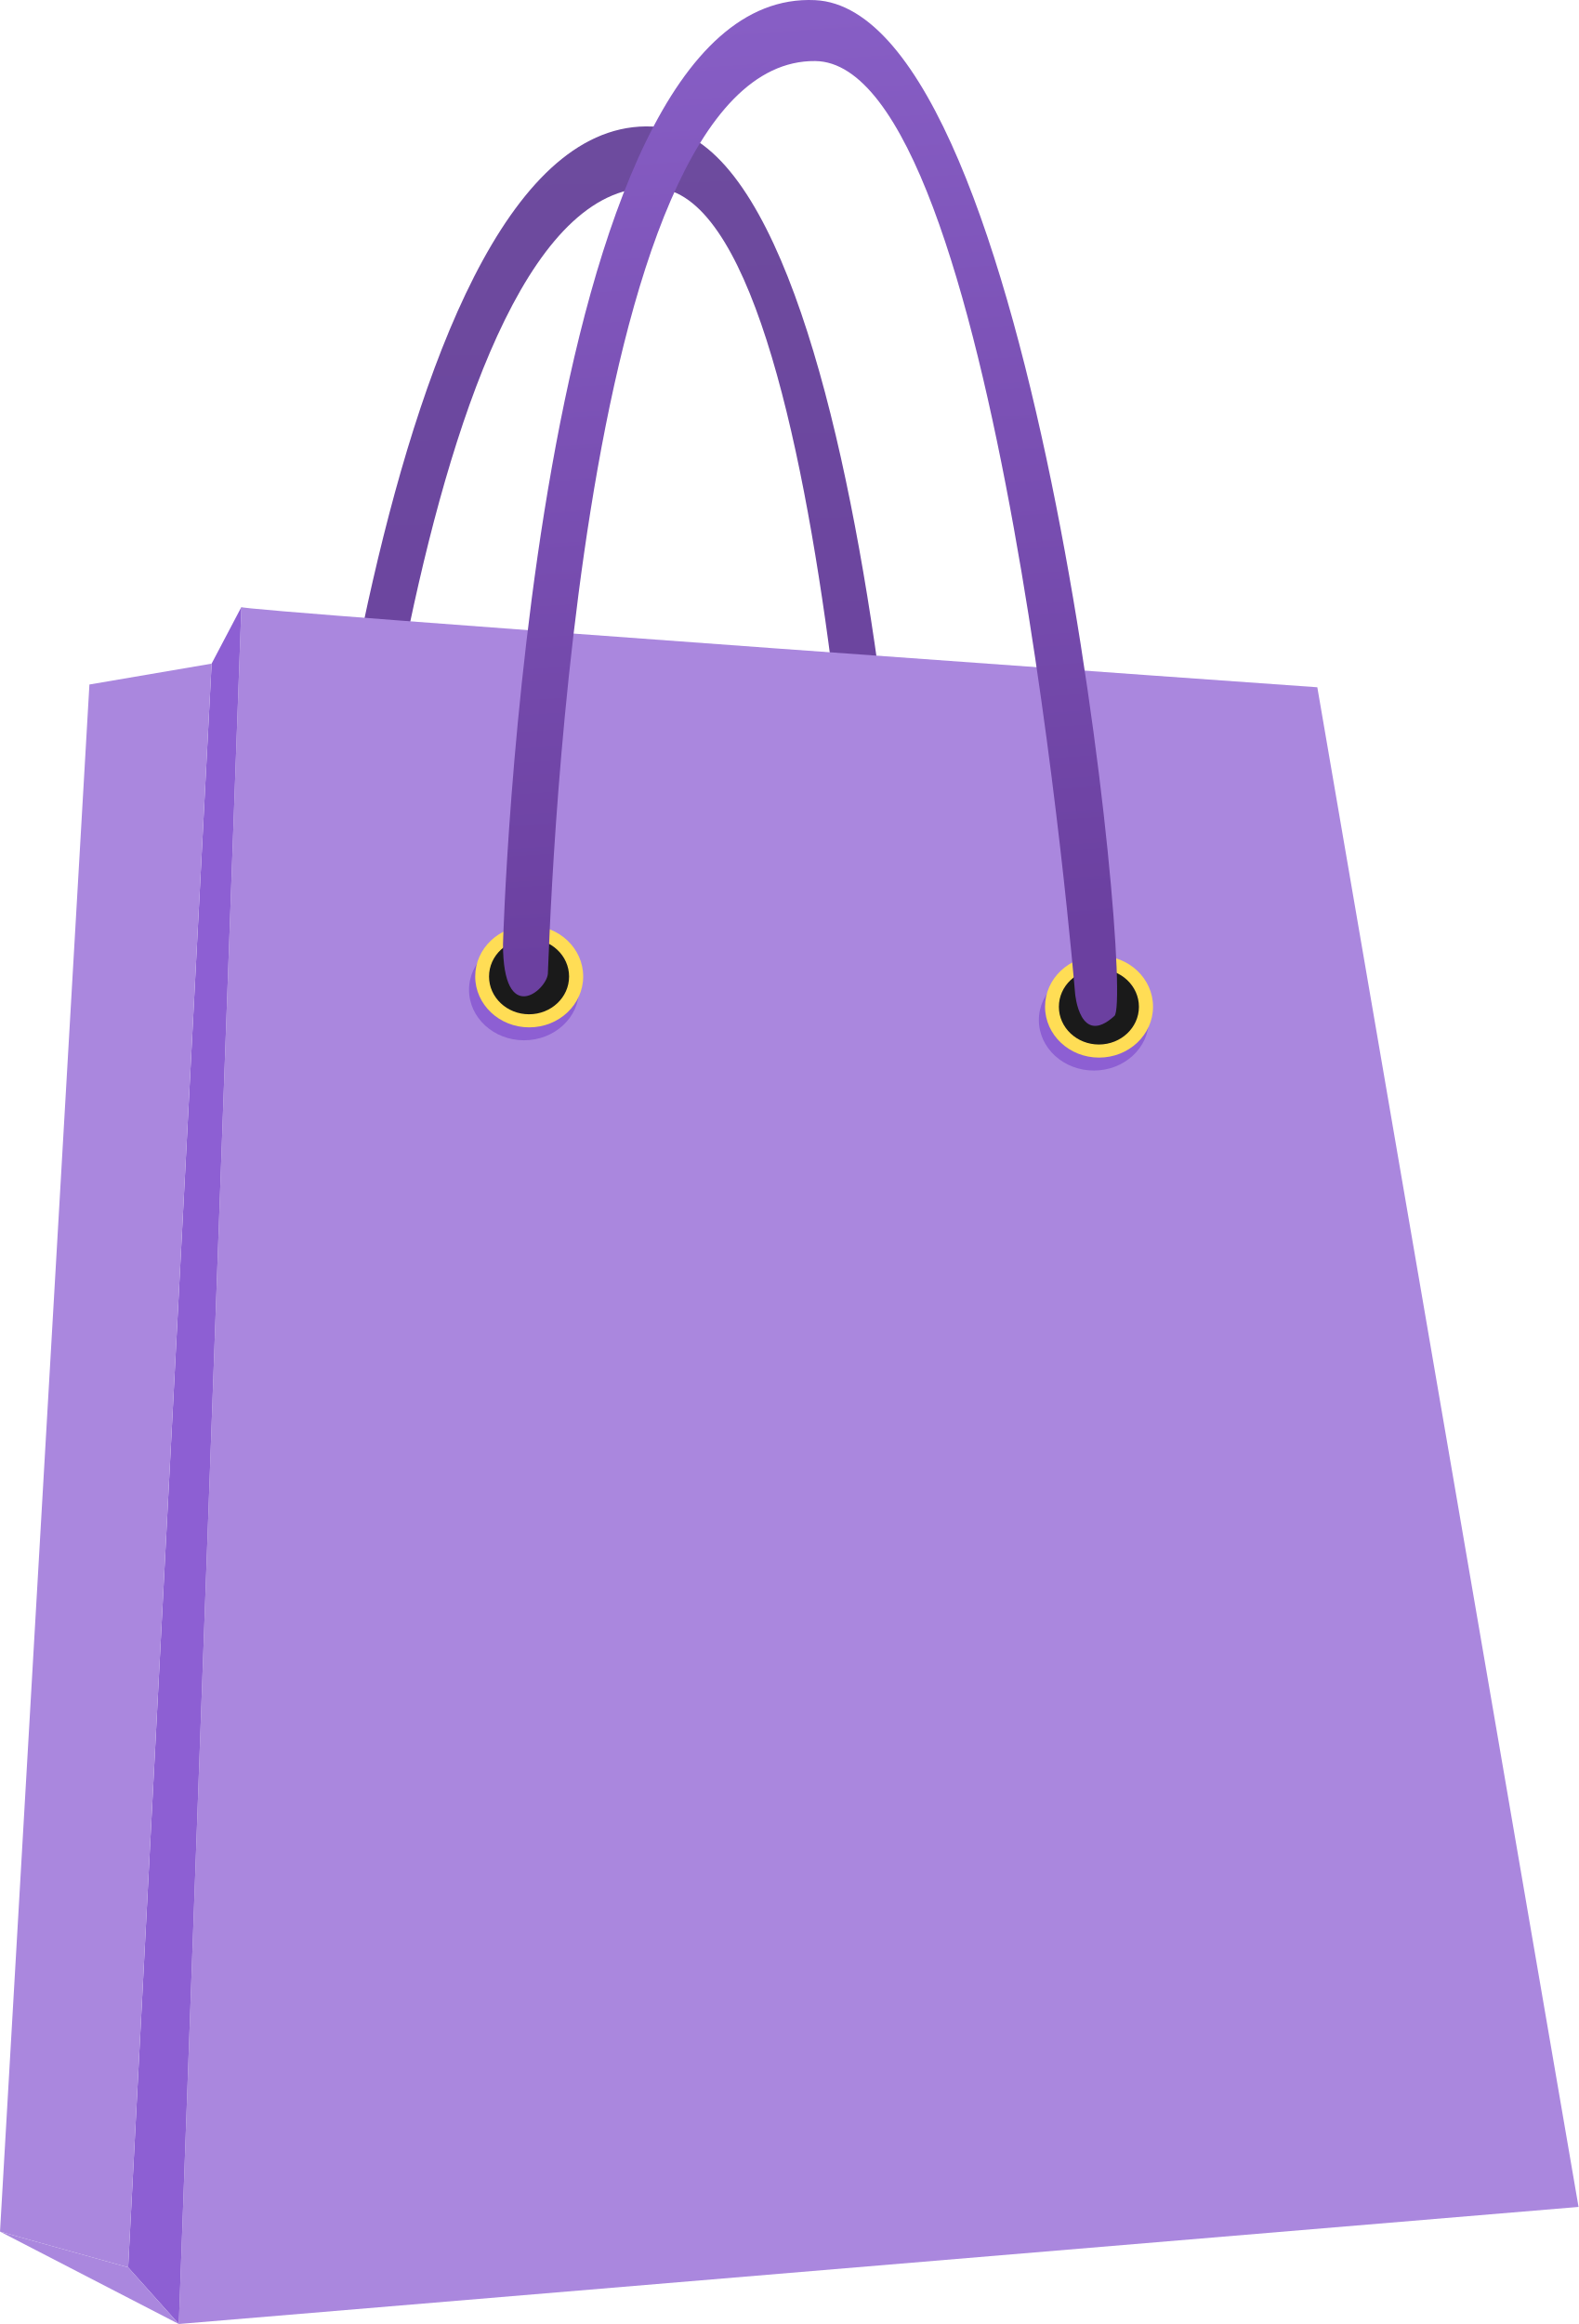
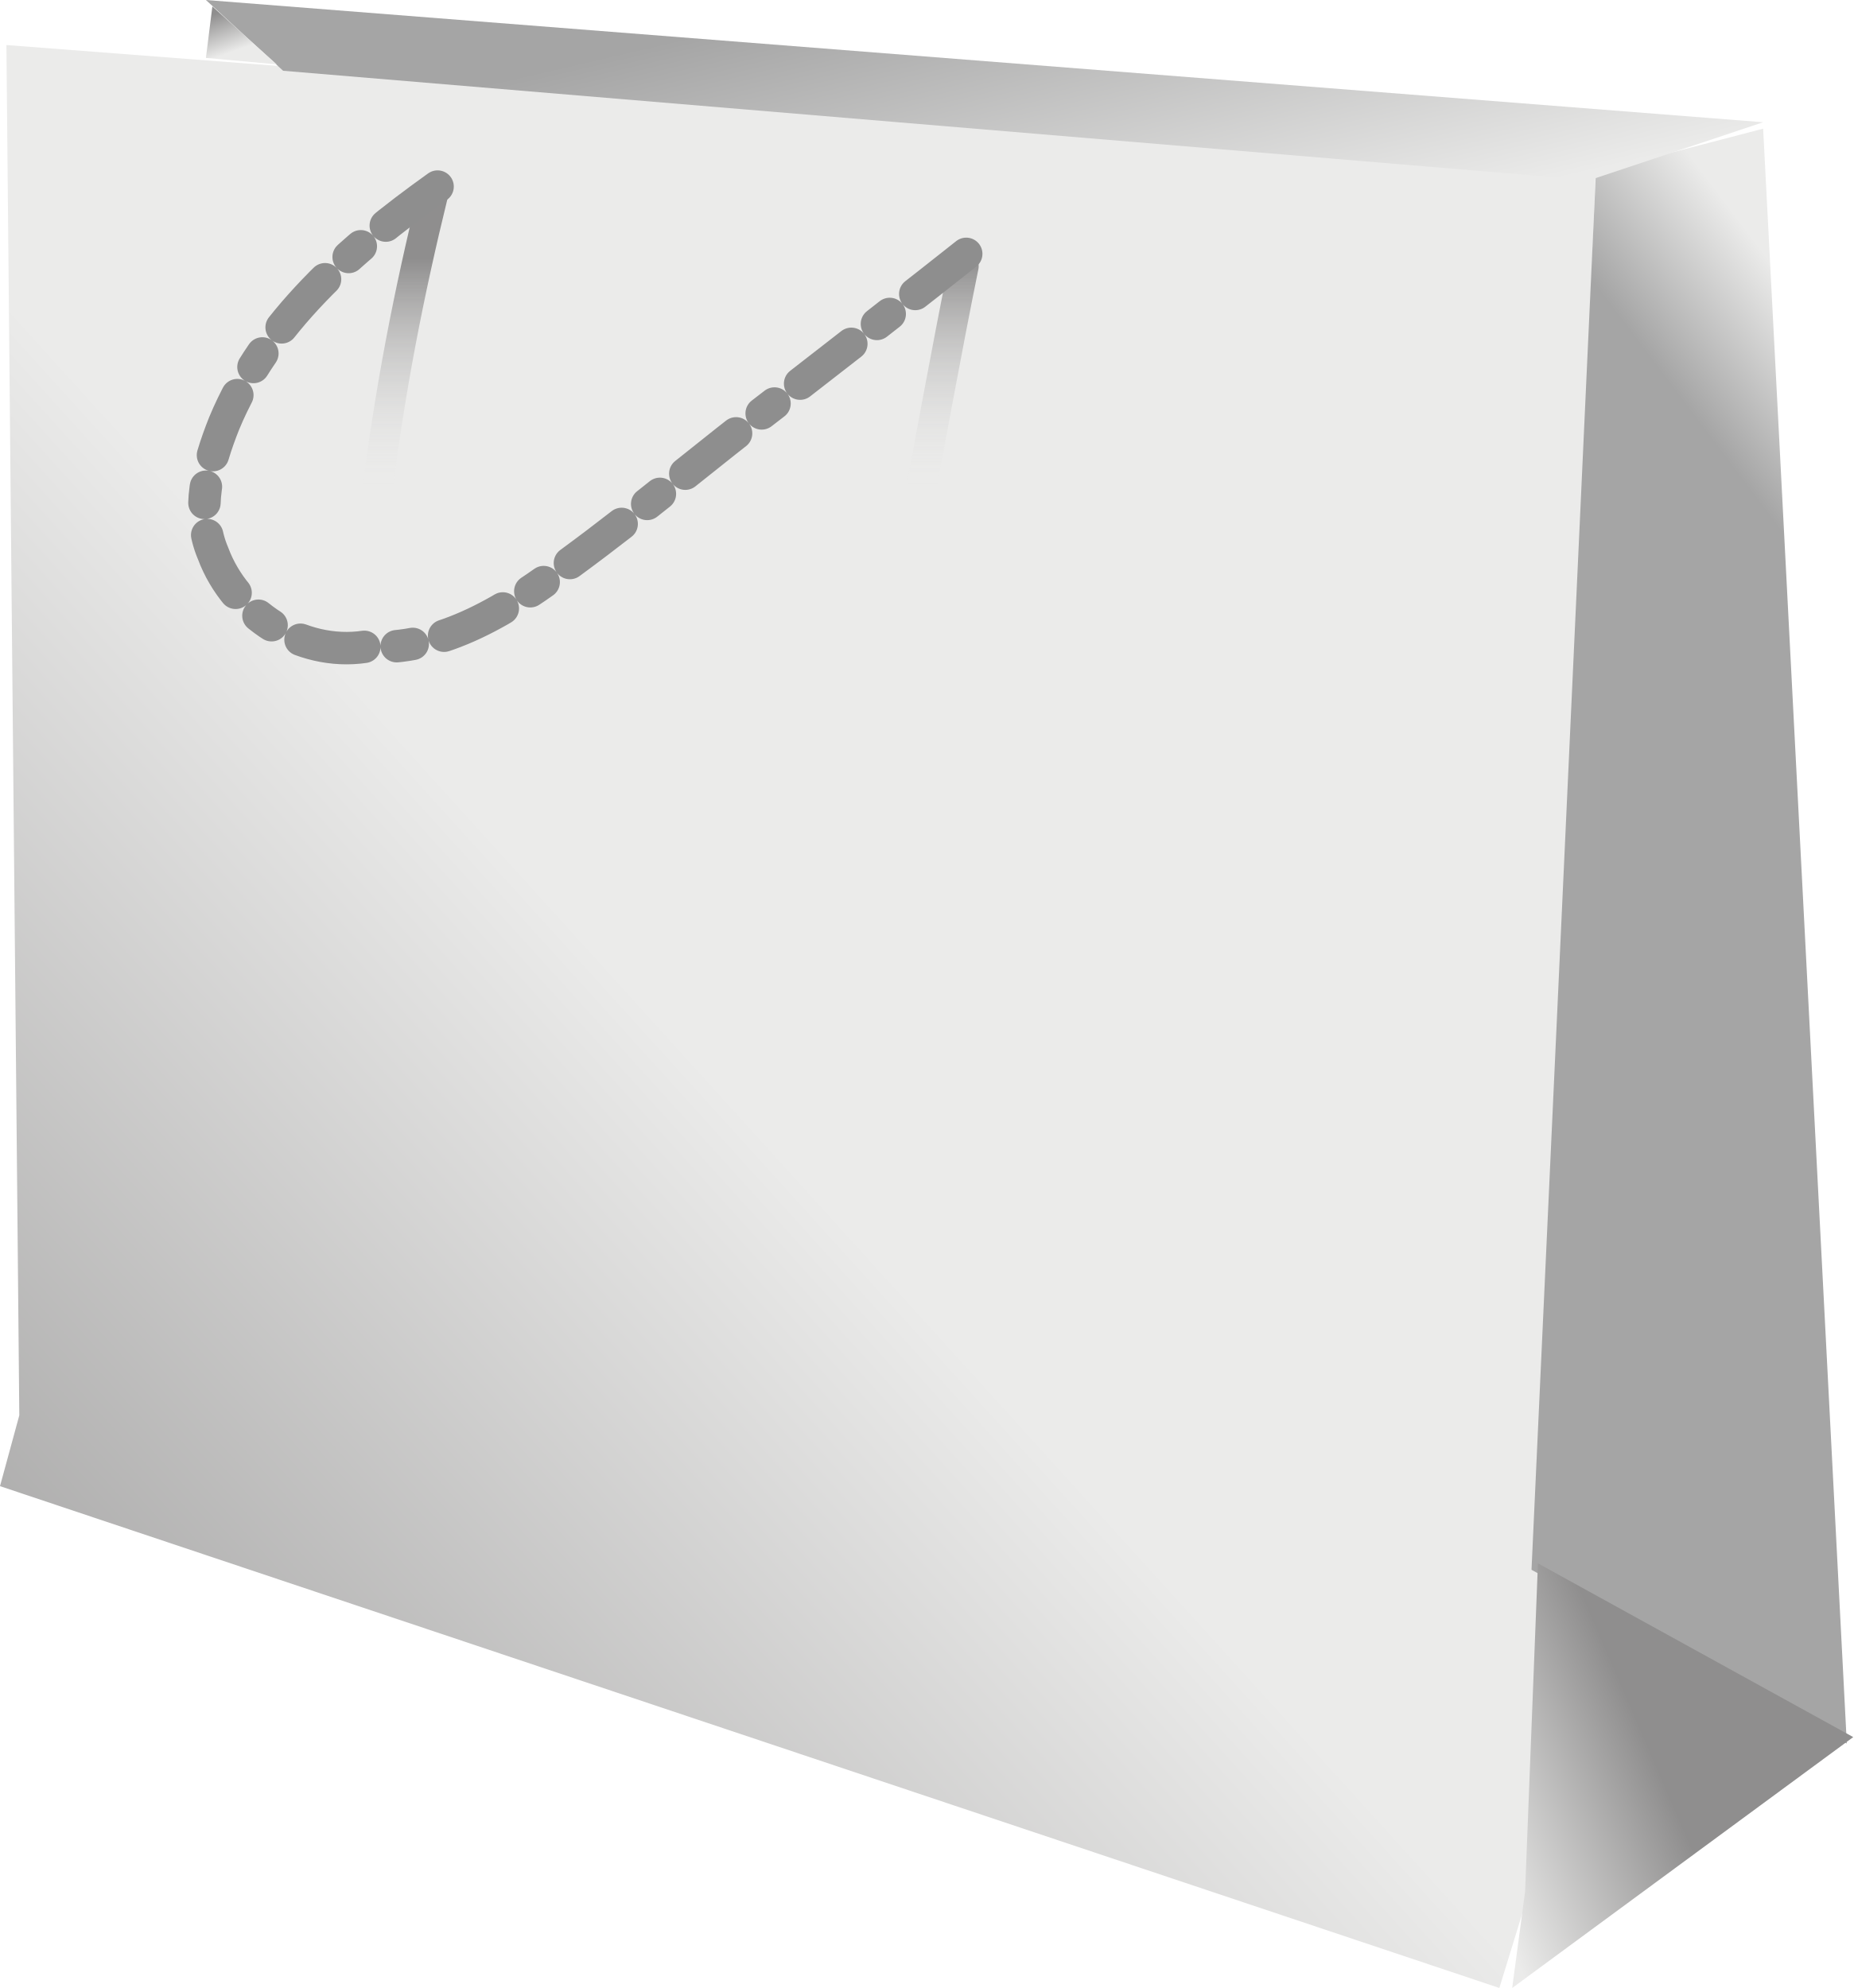
- <svg xmlns="http://www.w3.org/2000/svg" xmlns:xlink="http://www.w3.org/1999/xlink" width="100.104mm" height="147.341mm" viewBox="0 0 100.104 147.341" version="1.1" id="svg8">
-   <defs id="defs2">
-     <linearGradient id="linearGradient4767">
-       <stop id="stop4763" offset="0" style="stop-color:#6d4b9e;stop-opacity:1" />
-       <stop id="stop4765" offset="1" style="stop-color:#6b40a0;stop-opacity:1" />
+ <svg xmlns="http://www.w3.org/2000/svg" id="svg1703" viewBox="0 0 285.71 306.55" version="1.1">
+   <defs id="defs1705">
+     <linearGradient id="linearGradient2385" y2="27.58" gradientUnits="userSpaceOnUse" y1="43.911" gradientTransform="matrix(.44183 0 0 2.2633 -47.619 -38.69)" x2="697.18" x1="692.95">
+       <stop id="stop2387" style="stop-color:#a5a5a5" offset="0" />
+       <stop id="stop2388" style="stop-color:#ebebea" offset="1" />
    </linearGradient>
-     <linearGradient id="linearGradient4735">
-       <stop style="stop-color:#875ec5;stop-opacity:1" offset="0" id="stop4731" />
-       <stop style="stop-color:#6b40a0;stop-opacity:1" offset="1" id="stop4733" />
+     <linearGradient id="linearGradient2389" y2="284.16" gradientUnits="userSpaceOnUse" y1="268.11" gradientTransform="matrix(.8961 0 0 1.1159 -47.619 -38.69)" x2="302.58" x1="332.48">
+       <stop id="stop2391" style="stop-color:#8f8e8e" offset="0" />
+       <stop id="stop2392" style="stop-color:#ebebea" offset="1" />
    </linearGradient>
-     <linearGradient xlink:href="#linearGradient4735" id="linearGradient4737" x1="120.385" y1="45.835" x2="124.354" y2="104.61" gradientUnits="userSpaceOnUse" />
-     <linearGradient gradientTransform="rotate(2.845403,-46.209,-150.2919)" xlink:href="#linearGradient4767" id="linearGradient4737-6" x1="120.385" y1="45.835" x2="124.354" y2="104.61" gradientUnits="userSpaceOnUse" />
+     <linearGradient id="linearGradient2393" y2="168.62" gradientUnits="userSpaceOnUse" y1="312.85" gradientTransform="matrix(.90619 0 0 1.1035 -47.619 -38.69)" x2="155" x1="24.375">
+       <stop id="stop2395" style="stop-color:#8f8e8e" offset="0" />
+       <stop id="stop2396" style="stop-color:#ebebea" offset="1" />
+     </linearGradient>
+     <linearGradient id="linearGradient2397" y2="187.24" gradientUnits="userSpaceOnUse" y1="156.21" gradientTransform="matrix(2.9399 0 0 .34015 -47.619 -38.69)" x2="101.76" x1="39.456">
+       <stop id="stop2382" style="stop-color:#a5a5a5" offset="0" />
+       <stop id="stop2383" style="stop-color:#ebebea" offset="1" />
+     </linearGradient>
+     <linearGradient id="linearGradient2402" y2="51.199" gradientUnits="userSpaceOnUse" y1="44.876" gradientTransform="matrix(1.1056 0 0 .90449 -47.619 -38.69)" x2="76.408" x1="73.592">
+       <stop id="stop2404" style="stop-color:#8f8e8e" offset="0" />
+       <stop id="stop2405" style="stop-color:#ebebea" offset="1" />
+     </linearGradient>
+     <linearGradient id="linearGradient3977" y2="76.135" gradientUnits="userSpaceOnUse" y1="52.68" gradientTransform="matrix(.6699 0 0 1.4928 -47.619 -38.69)" x2="223.24" x1="223.24">
+       <stop id="stop3979" style="stop-color:#8f8e8e" offset="0" />
+       <stop id="stop3980" style="stop-color:#ebebea;stop-opacity:0" offset="1" />
+     </linearGradient>
  </defs>
-   <g id="layer1" transform="translate(-68.98065,-44.95927)">
-     <path style="fill:url(#linearGradient4737-6);fill-opacity:1;stroke:none;stroke-width:0.265px;stroke-linecap:butt;stroke-linejoin:miter;stroke-opacity:1" d="m 88.034,111.799 c 0,0 4.678,-60.543 22.736,-58.788 14.082,1.368 17.122,64.146 15.764,65.264 -2.297,1.893 -2.42,-1.529 -2.42,-1.529 0,0 -1.934,-59.184 -13.526,-59.877 -15.438,-0.923 -19.668,55.905 -19.806,56.952 -0.138,1.048 -3.01,3.238 -2.749,-2.023 z" id="path4531-1-2" />
-     <path style="fill:#aa87de;stroke:none;stroke-width:0.265px;stroke-linecap:butt;stroke-linejoin:miter;stroke-opacity:1" d="m 84.289,83.443 c -0.945,0.189 68.23,5.089 68.23,5.089 l 16.566,96.346 -88.765,7.422 z" id="path4485" />
-     <ellipse style="opacity:1;fill:#ffb380;fill-opacity:1;stroke:none;stroke-width:4.8;stroke-linecap:round;stroke-linejoin:round;stroke-miterlimit:4;stroke-dasharray:none;stroke-opacity:1" id="path4499-6" cx="102.54" cy="106.866" rx="2.538" ry="2.393" />
-     <ellipse style="opacity:1;fill:#8d5fd3;fill-opacity:1;stroke:none;stroke-width:4.8;stroke-linecap:round;stroke-linejoin:round;stroke-miterlimit:4;stroke-dasharray:none;stroke-opacity:1" id="path4499-3-6" cx="102.211" cy="107.714" rx="3.486" ry="3.199" />
-     <ellipse style="opacity:1;fill:#ffdd55;fill-opacity:1;stroke:none;stroke-width:4.8;stroke-linecap:round;stroke-linejoin:round;stroke-miterlimit:4;stroke-dasharray:none;stroke-opacity:1" id="path4499-9" cx="102.54" cy="106.866" rx="3.424" ry="3.228" />
-     <path style="fill:#8d5fd3;stroke:none;stroke-width:0.265px;stroke-linecap:butt;stroke-linejoin:miter;stroke-opacity:1" d="m 84.289,83.443 -1.89,3.591 -5.292,101.676 3.213,3.591 c 0,0 3.969,-108.857 3.969,-108.857 z" id="path4493" />
-     <path style="fill:#aa87de;stroke:none;stroke-width:0.265px;stroke-linecap:butt;stroke-linejoin:miter;stroke-opacity:1" d="m 77.107,188.71 -8.126,-2.268 5.67,-98.085 7.749,-1.323 z" id="path4495" />
-     <path style="fill:#aa87de;stroke:none;stroke-width:0.265px;stroke-linecap:butt;stroke-linejoin:miter;stroke-opacity:1" d="m 80.32,192.301 c 0,0 -11.339,-5.859 -11.339,-5.859 l 8.126,2.268 z" id="path4497" />
-     <ellipse style="opacity:1;fill:#1a1a1a;fill-opacity:1;stroke:none;stroke-width:4.8;stroke-linecap:round;stroke-linejoin:round;stroke-miterlimit:4;stroke-dasharray:none;stroke-opacity:1" id="path4499-35-2" cx="102.531" cy="106.871" rx="2.538" ry="2.393" />
-     <ellipse style="opacity:1;fill:#ffb380;fill-opacity:1;stroke:none;stroke-width:4.8;stroke-linecap:round;stroke-linejoin:round;stroke-miterlimit:4;stroke-dasharray:none;stroke-opacity:1" id="path4499-6-7" cx="138.677" cy="108.783" rx="2.538" ry="2.393" />
-     <ellipse style="opacity:1;fill:#8d5fd3;fill-opacity:1;stroke:none;stroke-width:4.8;stroke-linecap:round;stroke-linejoin:round;stroke-miterlimit:4;stroke-dasharray:none;stroke-opacity:1" id="path4499-3-6-0" cx="138.347" cy="109.632" rx="3.486" ry="3.199" />
-     <ellipse style="opacity:1;fill:#ffdd55;fill-opacity:1;stroke:none;stroke-width:4.8;stroke-linecap:round;stroke-linejoin:round;stroke-miterlimit:4;stroke-dasharray:none;stroke-opacity:1" id="path4499-9-9" cx="138.677" cy="108.783" rx="3.424" ry="3.228" />
-     <ellipse style="opacity:1;fill:#1a1a1a;fill-opacity:1;stroke:none;stroke-width:4.8;stroke-linecap:round;stroke-linejoin:round;stroke-miterlimit:4;stroke-dasharray:none;stroke-opacity:1" id="path4499-35-2-3" cx="138.668" cy="108.788" rx="2.538" ry="2.393" />
-     <path style="fill:url(#linearGradient4737);fill-opacity:1;stroke:none;stroke-width:0.265px;stroke-linecap:butt;stroke-linejoin:miter;stroke-opacity:1" d="m 100.879,104.812 c 0,0 1.667,-60.7 19.789,-59.844 14.132,0.668 20.285,63.217 18.985,64.401 -2.2,2.005 -2.493,-1.407 -2.493,-1.407 0,0 -4.87,-59.015 -16.481,-59.132 -15.465,-0.156 -16.869,56.812 -16.955,57.865 -0.086,1.053 -2.846,3.384 -2.846,-1.884 z" id="path4531-1" />
-   </g>
+   <path id="path1745" style="fill-rule:evenodd;fill:url(#linearGradient2393)" d="m231.15 306.55 3.97-12.9l10.91-267.86-245.04-18.845 1.986 211.3-2.976 10.92 231.15 77.38z" />
+   <path id="path1746" style="fill-rule:evenodd;fill:url(#linearGradient2385)" d="m284.72 268.85-48.61-26.79 9.92-215.27 2.98-0.996 22.81-5.952 12.9 249.01z" />
+   <path id="path1747" style="fill-rule:evenodd;fill:url(#linearGradient2389)" d="m285.71 267.86-52.58 38.69 1.99-14.88 1.98-50.6 48.61 26.79z" />
+   <path id="path1748" style="fill-rule:evenodd;fill:url(#linearGradient2397)" d="m43.651 10.913-11.905-10.913 240.08 18.85-26.78 8.928-201.39-16.865z" />
+   <path id="path2401" style="fill-rule:evenodd;fill:url(#linearGradient2402)" d="m32.738 0.993 9.921 8.928-10.913-0.992 0.992-7.936z" />
+   <path id="path3355" style="stroke-linejoin:round;stroke:url(#linearGradient3977);stroke-width:4.641;stroke-linecap:round;fill:none" d="m66.721 30.148c-7.01 28.651-12.88 63.002-11.1 109.55 0.82 18.92 2.52 40.59 8.04 60.29 7.33 27.74 19.09 47.53 26.93 43.04 10.7 2.5 16.51-18.31 21.16-38.88 5.62-23.97 14.25-48.26 19.65-72.81 5.1-24.08 12.18-65.89 17.16-90.28" />
+   <path id="path1749" style="stroke-linejoin:round;stroke:#8e8e8e;stroke-linecap:round;stroke-dasharray:10, 5, 2.5, 5;stroke-width:5;fill:none" d="m67.461 28.77c-13.38 9.551-26.47 21-32.906 36.52-2.511 6.31-4.495 13.53-1.687 20.09 3.444 9.25 13.482 15.85 23.393 14.35 11.97 0.83 22.52-6.1 31.67-12.96 10.91-7.99 21.22-16.75 31.97-24.93 10.32-8.027 20.66-16.012 30.89-24.141" />
</svg>
